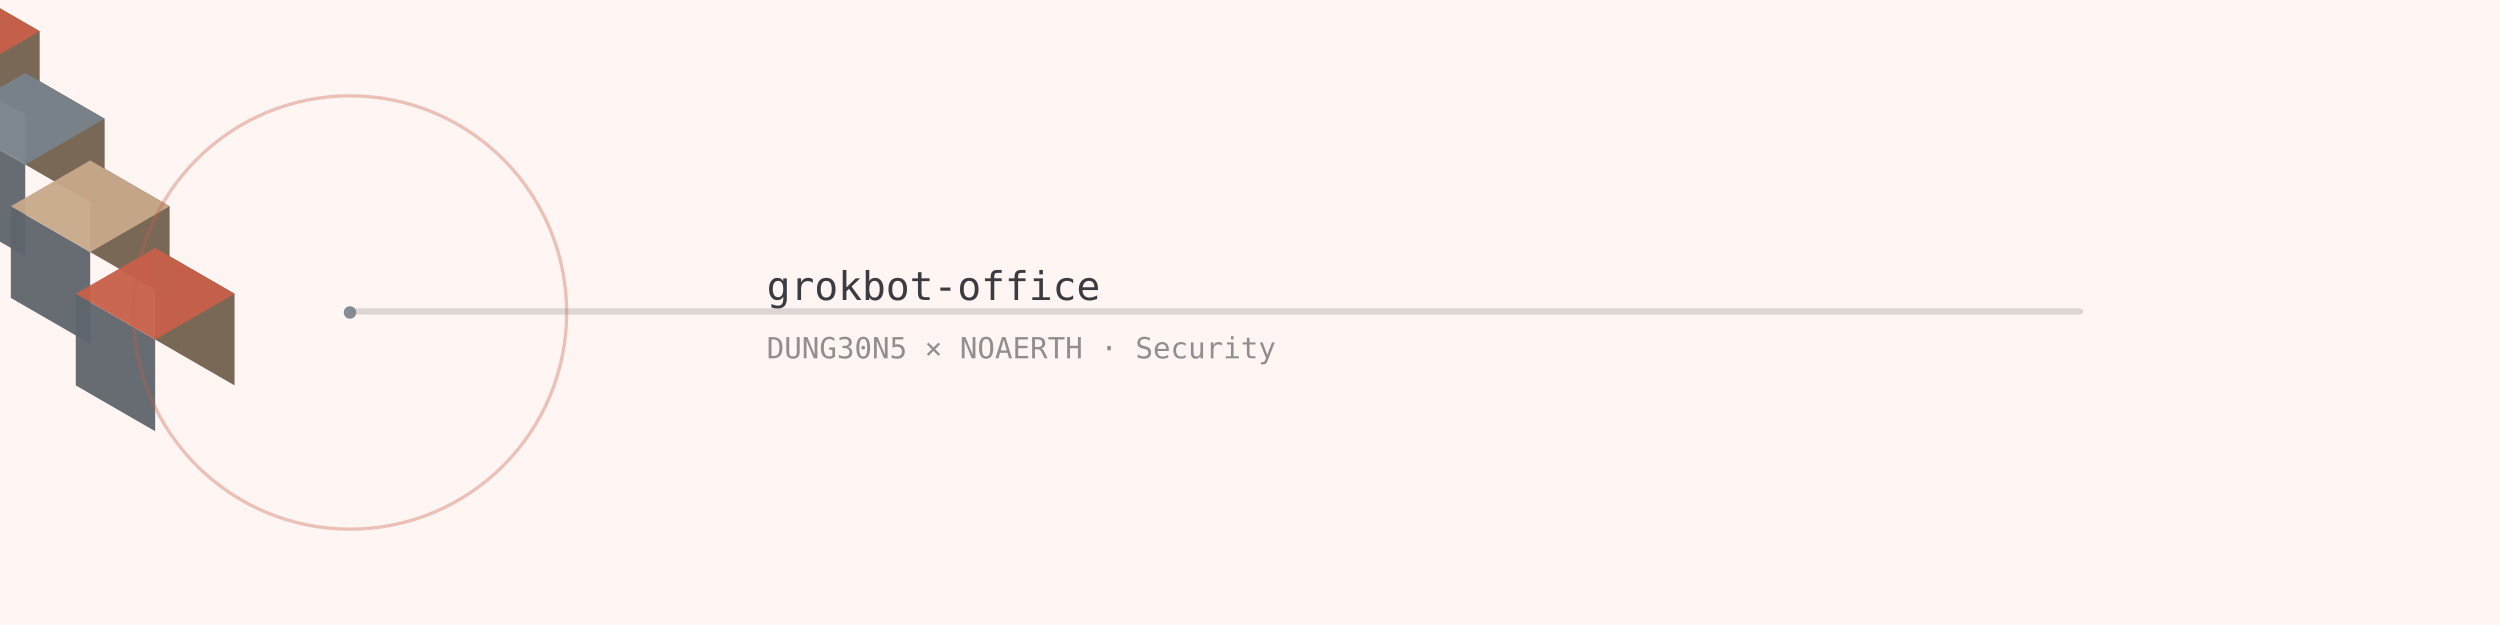
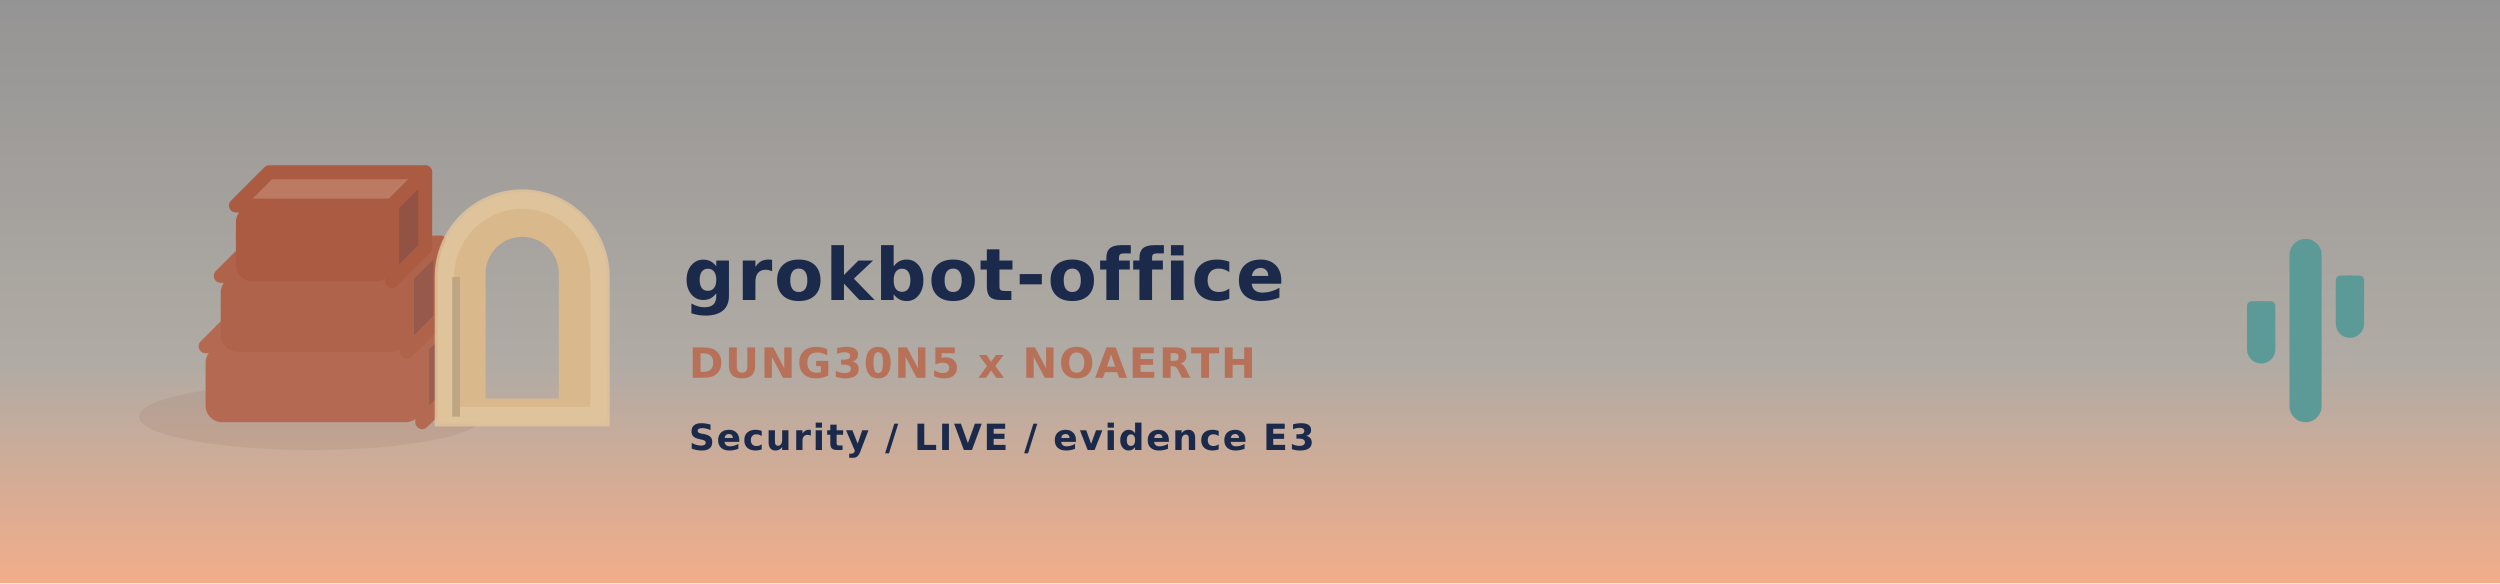
- <svg xmlns="http://www.w3.org/2000/svg" viewBox="0 0 1200 300" width="1200" height="300" role="img" aria-label="grokbot-office identity object">
-   <rect width="1200" height="300" fill="#fff5f2" />
-   <defs>
-     <linearGradient id="gft" x1="0" y1="0" x2="1" y2="1">
-       <stop offset="0%" stop-color="#c75f48" />
-       <stop offset="100%" stop-color="#78818a" />
-     </linearGradient>
-   </defs>
-   <rect x="168.00" y="148.00" width="832.00" height="3.00" rx="2.00" fill="rgba(37,40,46,0.160)" opacity="1.00" />
-   <polygon points="-19.05,37.00 19.05,59.00 19.05,15.00 -19.05,-7.00" fill="#736150" opacity="0.95" />
-   <polygon points="-57.16,59.00 -19.05,81.00 -19.05,37.00 -57.16,15.00" fill="#5e656c" opacity="0.95" />
-   <polygon points="-19.05,-7.00 19.05,15.00 -19.05,37.00 -57.16,15.00" fill="#c75f48" opacity="0.95" />
-   <polygon points="12.12,79.00 50.23,101.00 50.23,57.00 12.12,35.00" fill="#736150" opacity="0.95" />
-   <polygon points="-25.98,101.00 12.12,123.00 12.12,79.00 -25.98,57.00" fill="#5e656c" opacity="0.95" />
-   <polygon points="12.12,35.00 50.23,57.00 12.12,79.00 -25.98,57.00" fill="#78818a" opacity="0.95" />
-   <polygon points="43.30,121.00 81.41,143.00 81.41,99.00 43.30,77.00" fill="#736150" opacity="0.95" />
-   <polygon points="5.20,143.00 43.30,165.00 43.30,121.00 5.20,99.00" fill="#5e656c" opacity="0.95" />
-   <polygon points="43.30,77.00 81.41,99.00 43.30,121.00 5.20,99.00" fill="#c7a88a" opacity="0.95" />
-   <polygon points="74.48,163.00 112.58,185.00 112.58,141.00 74.48,119.00" fill="#736150" opacity="0.95" />
-   <polygon points="36.37,185.00 74.48,207.00 74.48,163.00 36.37,141.00" fill="#5e656c" opacity="0.95" />
-   <polygon points="74.48,119.00 112.58,141.00 74.48,163.00 36.37,141.00" fill="#c75f48" opacity="0.95" />
+ <svg xmlns="http://www.w3.org/2000/svg" width="900" height="210" viewBox="0 0 900 210" role="img" aria-label="grokbot-office - identity object">
+   <linearGradient id="skyf" x1="0" y1="0" x2="0" y2="1">
+     <stop offset="0" stop-color="#959494" />
+     <stop offset="0.62" stop-color="#b0aba4" />
+     <stop offset="1" stop-color="#f3ad8a" />
+   </linearGradient>
+   <rect width="900" height="210" fill="url(#skyf)" />
+   <rect x="0" y="352" width="900" height="-142" fill="#e9cda3" />
+   <rect x="0" y="352" width="900" height="3" fill="#ebd1a9" />
+   <ellipse cx="112" cy="150" rx="62" ry="12" fill="rgba(138,90,68,0.11)" />
  <g>
-     <circle cx="168.00" cy="150.00" r="104.00" fill="none" stroke="rgba(199,95,72,0.350)" stroke-width="1.60" opacity="1.00" />
-     <animate attributeName="opacity" values="0.25;1.0;0.25" dur="15.3s" begin="0s" repeatCount="indefinite" />
+     <path d="M74,124.67 L152,124.67 L164,112.67 L86,112.67 Z" fill="#c3866d" stroke="#b46a52" stroke-width="5" stroke-linejoin="round" />
+     <path d="M152,124.67 L164,112.67 L164,140 L152,152 Z" fill="#9a5f51" stroke="#b46a52" stroke-width="5" stroke-linejoin="round" />
+     <rect x="74" y="124.67" width="78" height="27.33" rx="6" fill="#b46a52" />
+     <path d="M79.46,99.33 L146.54,99.33 L158.54,87.33 L91.46,87.33 Z" fill="#bf8068" stroke="#b0634b" stroke-width="5" stroke-linejoin="round" />
+     <path d="M146.54,99.33 L158.54,87.33 L158.54,114.67 L146.54,126.67 Z" fill="#97594b" stroke="#b0634b" stroke-width="5" stroke-linejoin="round" />
+     <rect x="79.46" y="99.33" width="67.08" height="27.33" rx="6" fill="#b0634b" />
+     <path d="M84.92,74 L141.08,74 L153.08,62 L96.92,62 Z" fill="#bc7a62" stroke="#ac5b43" stroke-width="5" stroke-linejoin="round" />
+     <path d="M141.08,74 L153.08,62 L153.08,89.33 L141.08,101.33 Z" fill="#935344" stroke="#ac5b43" stroke-width="5" stroke-linejoin="round" />
+     <rect x="84.92" y="74" width="56.16" height="27.33" rx="6" fill="#ac5b43" />
+     <animate attributeName="opacity" values="0.72;1;0.72" dur="6s" begin="0s" repeatCount="indefinite" />
  </g>
-   <circle cx="168" cy="150" r="3" fill="rgba(120,129,138,0.900)">
-     <animate attributeName="opacity" values="0.35;0.95;0.35" dur="15.3s" begin="0s" repeatCount="indefinite" />
-   </circle>
-   <text x="368" y="144" font-family="ui-monospace,Menlo,monospace" font-size="19" fill="rgba(37,40,46,0.900)">grokbot-office</text>
-   <text x="368" y="172" font-family="ui-monospace,Menlo,monospace" font-size="14" fill="rgba(37,40,46,0.500)">DUNG30N5 × NOAERTH · Security</text>
+   <path d="M160,150 L160,99.68 A28,28 0 0 1 216,99.68 L216,150 Z M172.32,146 L172.32,98.43 A15.68,15.68 0 0 1 203.68,98.43 L203.68,146 Z" fill="#d9b98c" fill-rule="evenodd" stroke="#d9b98c" stroke-width="5" stroke-linejoin="round" />
+   <path d="M160,150 L160,99.68 A28,28 0 0 1 216,99.68 L216,150 Z" fill="none" stroke="#e0c49c" stroke-width="7" stroke-linecap="round" opacity="0.85" />
+   <rect x="162.8" y="99.68" width="2.8" height="50.32" fill="#bea583" />
+   <text x="246" y="108" font-family="Verdana,DejaVu Sans,sans-serif" font-size="26" font-weight="700" letter-spacing="0.6" fill="#1b2a4a" text-anchor="start">grokbot-office</text>
+   <text x="248" y="136" font-family="Verdana,DejaVu Sans,sans-serif" font-size="15" font-weight="700" letter-spacing="0.6" fill="#b87159" text-anchor="start">DUNG30N5 x NOAERTH</text>
+   <text x="248" y="162" font-family="Verdana,DejaVu Sans,sans-serif" font-size="13" font-weight="700" letter-spacing="0.6" fill="#1b2a4a" text-anchor="start">Security  /  LIVE  /  evidence E3</text>
+   <rect x="824.22" y="86" width="11.56" height="66" rx="5.78" fill="#5b9a97" />
+   <rect x="808.92" y="108.44" width="10.2" height="22.44" rx="5.1" fill="#5b9a97" />
+   <rect x="808.92" y="108.44" width="10.2" height="6.6" rx="1.7" fill="#5b9a97" />
+   <rect x="840.88" y="99.2" width="10.2" height="22.44" rx="5.1" fill="#5b9a97" />
+   <rect x="840.88" y="99.2" width="10.2" height="6.6" rx="1.7" fill="#5b9a97" />
</svg>
